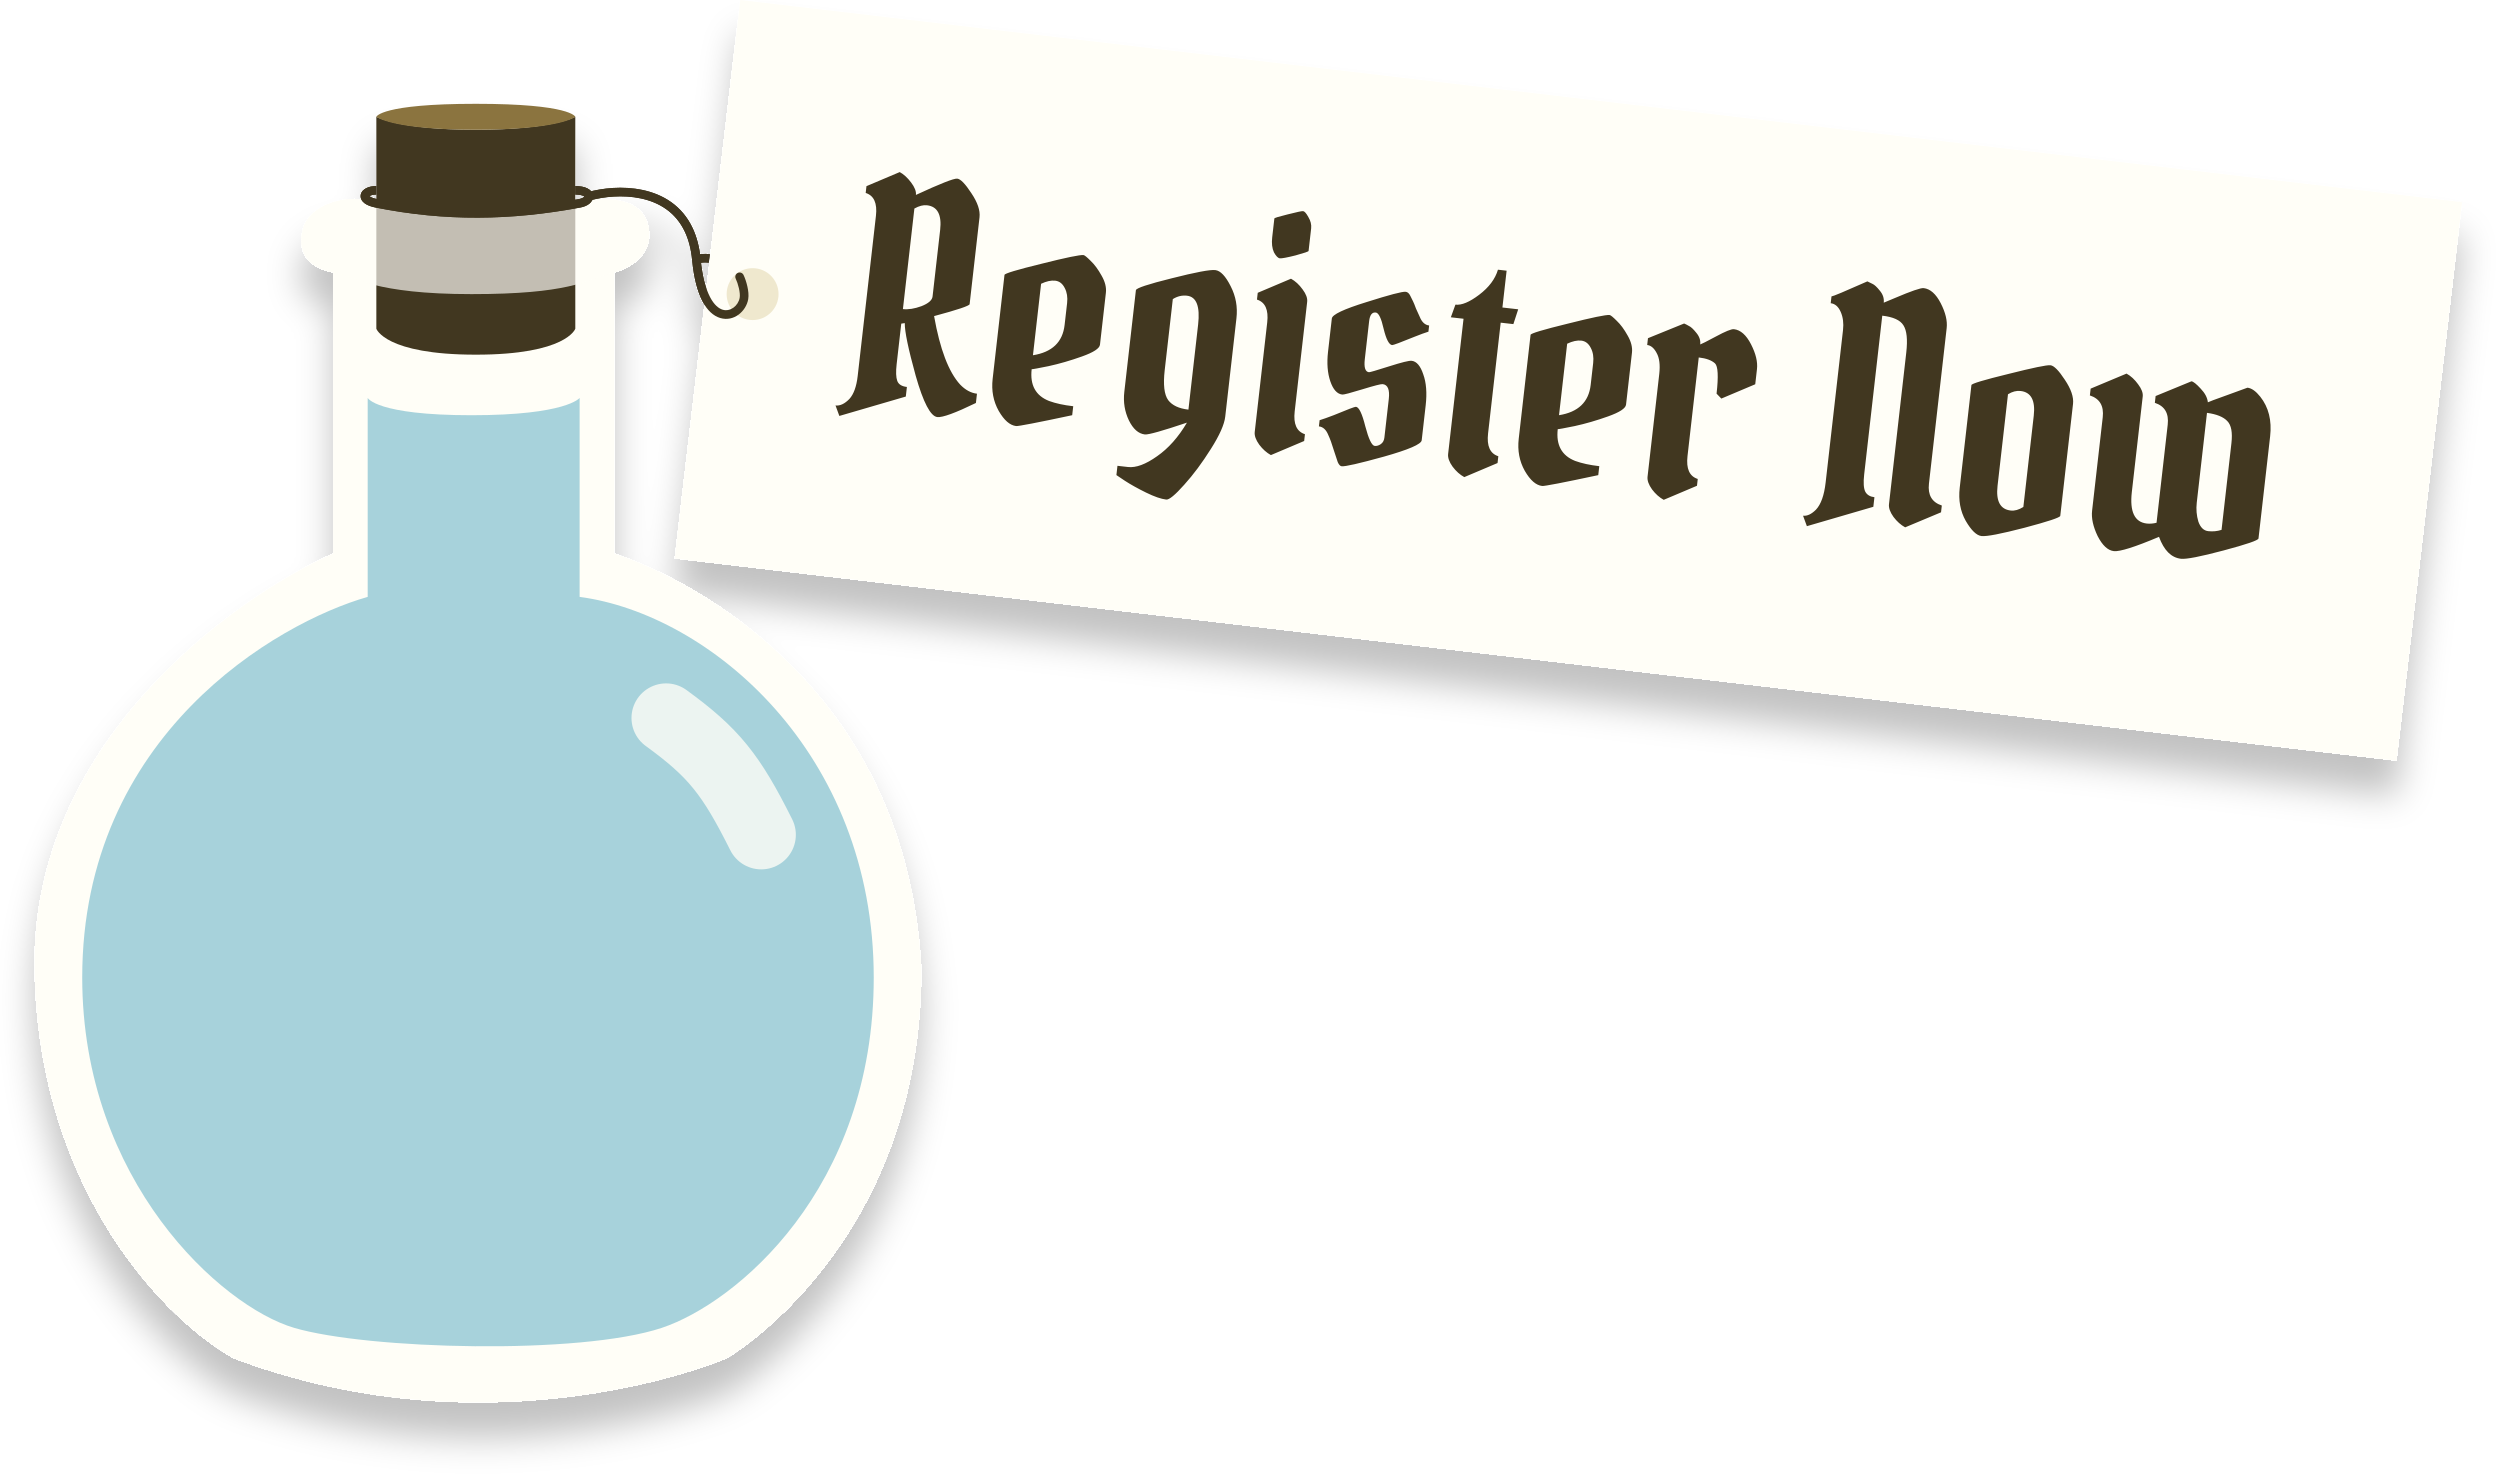
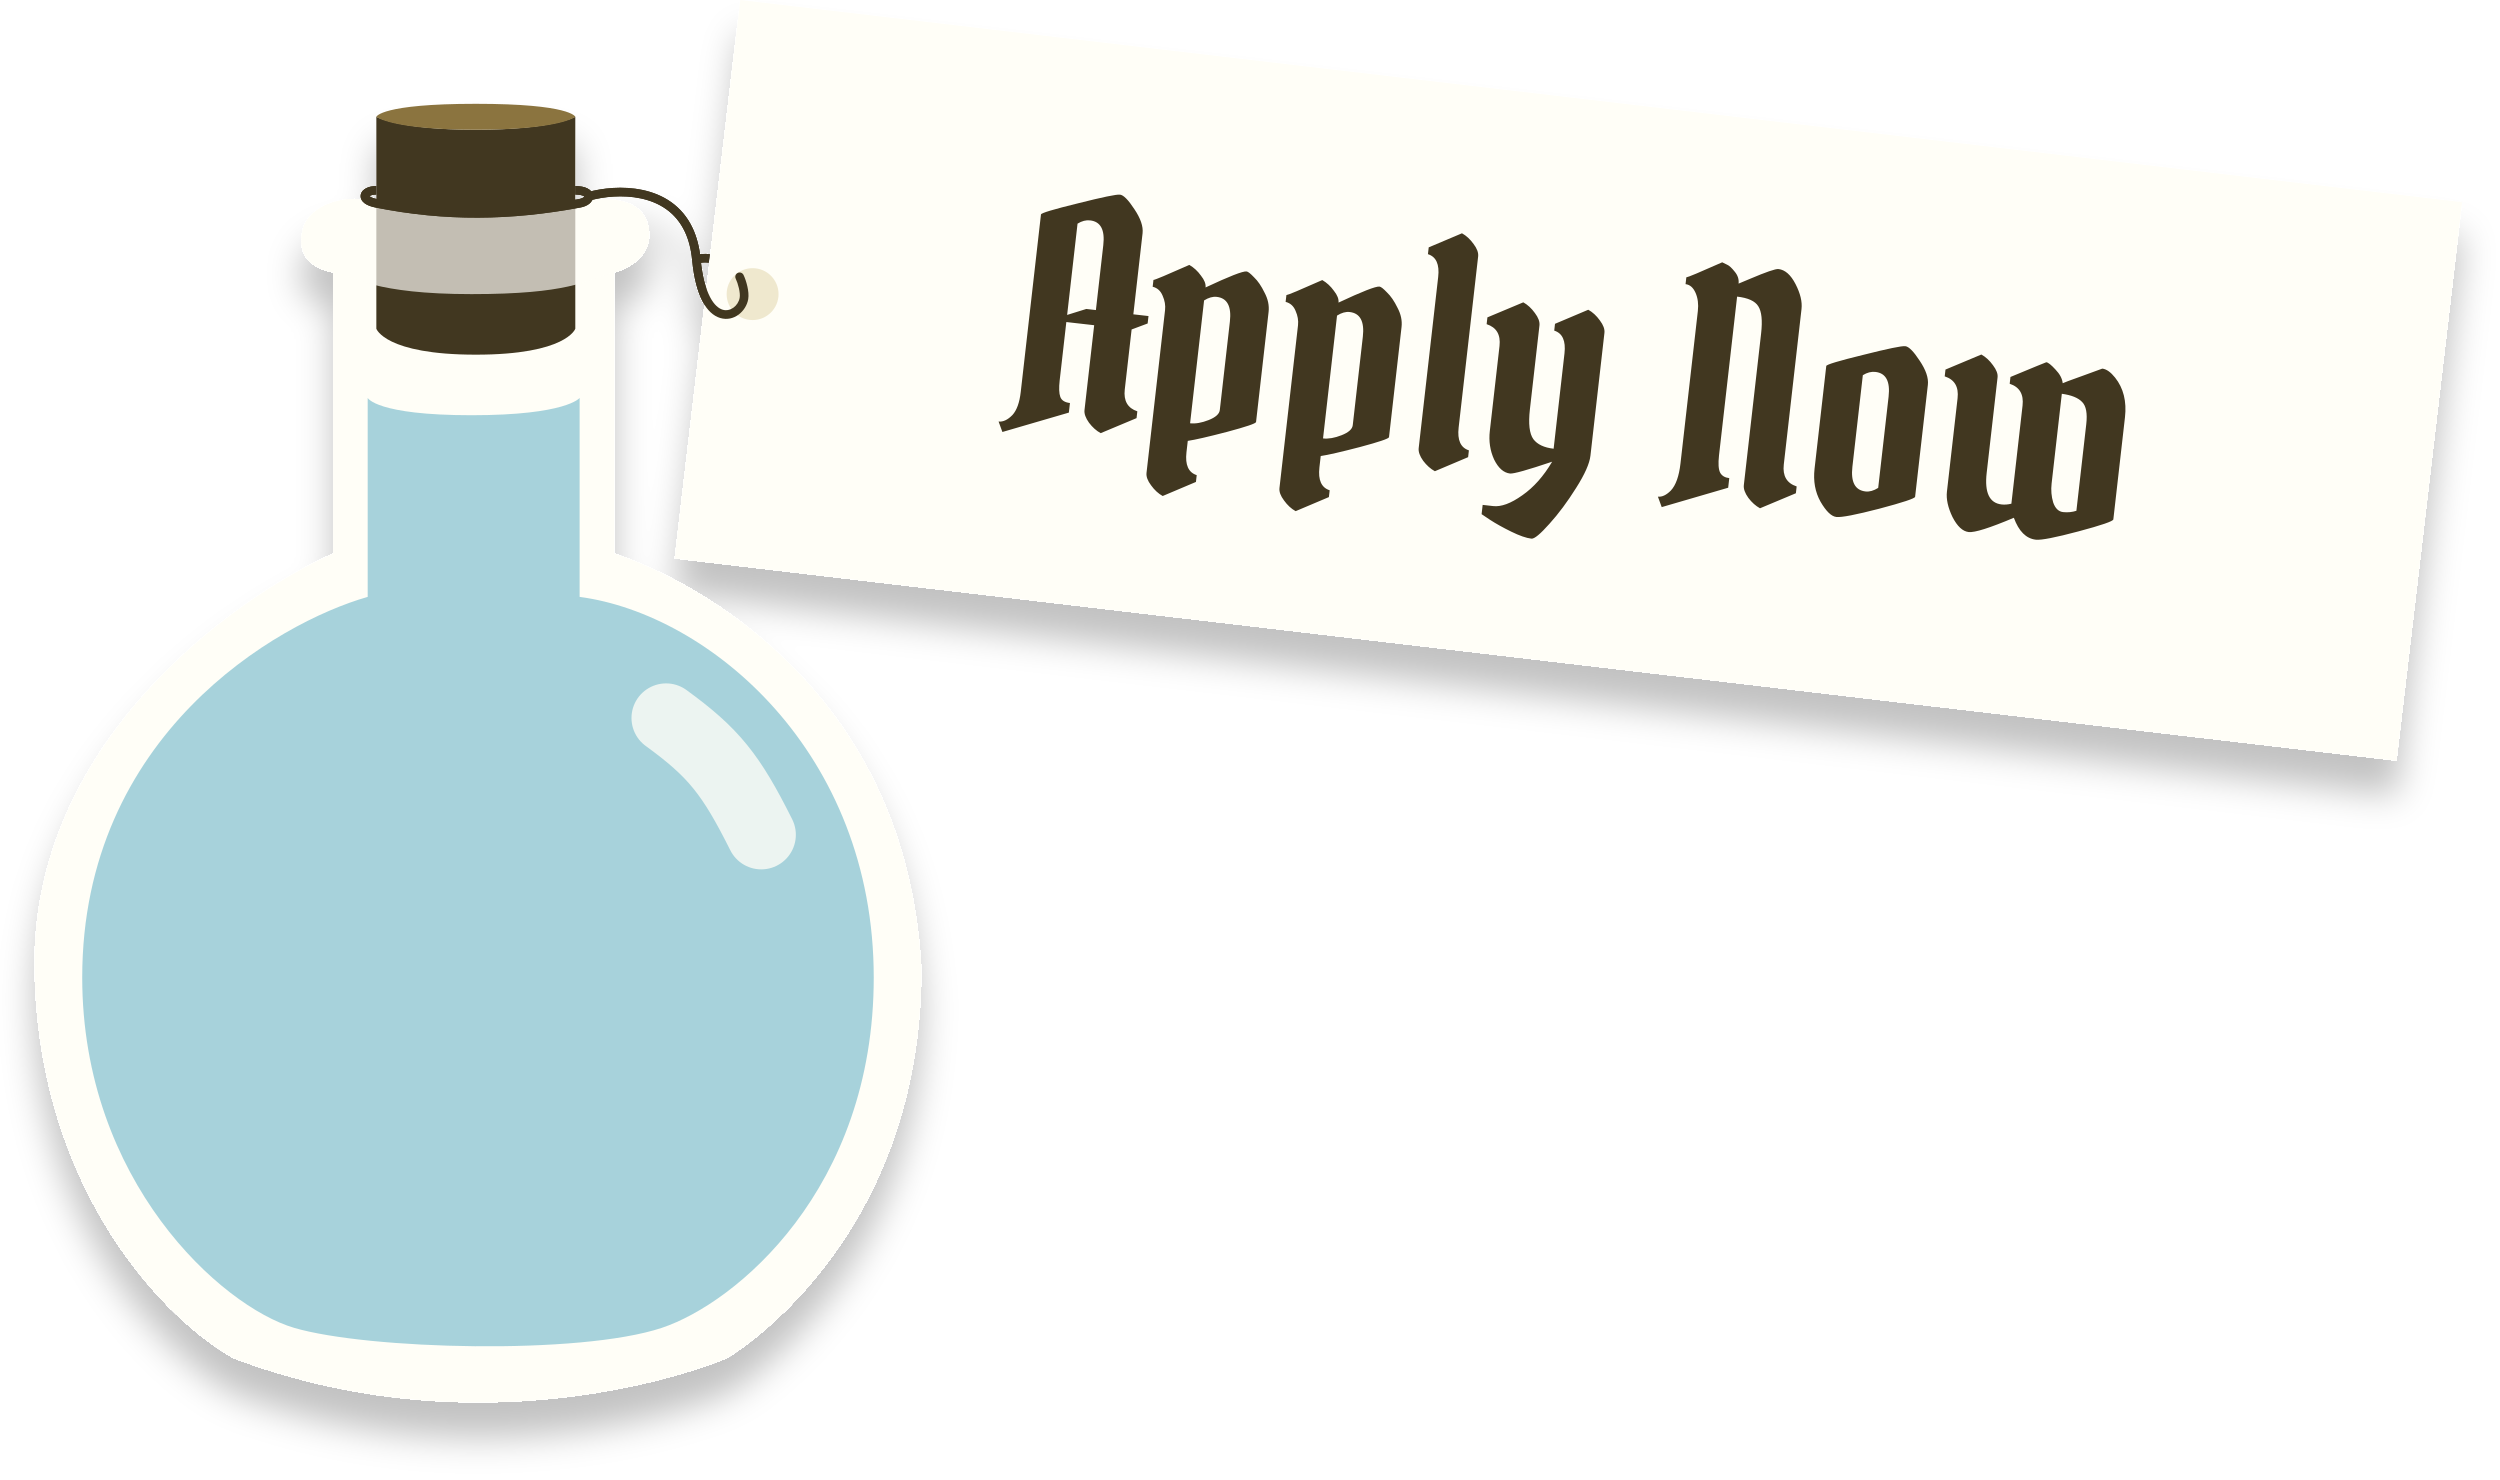
<svg xmlns="http://www.w3.org/2000/svg" width="289" height="171" viewBox="0 0 289 171" fill="none">
  <g filter="url(#filter0_d_5142_3359)">
    <path d="M38.505 64V25C38.505 25 41.505 28.5 55.005 28.5C68.505 28.5 71.005 25 71.005 25V64C71.005 64 104.505 74 106.505 112C106.505 144 84.005 157 84.005 157C84.005 157 57.505 168.5 27.005 157C19.505 152.833 4.405 138 4.005 112C3.605 86 26.838 69.167 38.505 64Z" fill="#FFFEF7" />
    <path d="M42.505 69V46C42.505 46 43.505 48 54.505 48C65.505 48 67.005 46 67.005 46V69C82.005 71 101.005 86.957 101.005 113C101.005 137.5 85.005 150.667 76.505 153.5C67.005 156.667 42.505 156 34.005 153.5C25.567 151.018 9.505 136.5 9.505 113C9.505 84.989 32.005 72 42.505 69Z" fill="#A7D2DB" />
    <path d="M41.005 23C38.005 23 35.505 24.5 35.005 26.5C34.205 29.7 36.217 31.042 38.505 31.5C41.005 32 43.29 34 54.505 34C65.72 34 67.505 32.5 71.005 31.5C73.113 30.898 75.405 29.3 75.005 26.5C74.505 23 70.839 23 69.005 23C65.373 23 59.795 25 54.505 25C48.63 25 43.11 23 41.005 23Z" fill="#FFFEF7" />
    <path d="M43.505 38V13.5C43.505 13.5 46.005 15 55.005 15C64.005 15 66.505 13.5 66.505 13.5V38C66.505 38 65.505 41 55.005 41C44.505 41 43.505 38 43.505 38Z" fill="#413720" />
    <path opacity="0.68" d="M41.005 23C38.005 23 35.505 24.5 35.005 26.5C34.205 29.7 36.217 31.042 38.505 31.5C41.005 32 43.29 34 54.505 34C65.72 34 67.505 32.5 71.005 31.5C73.113 30.898 75.405 29.3 75.005 26.5C74.505 23 70.839 23 69.005 23C65.373 23 59.795 25 54.505 25C48.63 25 43.11 23 41.005 23Z" fill="#FFFEF7" />
    <path d="M55.005 15C64.819 15 66.505 13.5 66.505 13.5C66.505 13.5 66.005 12 55.005 12C44.005 12 43.505 13.5 43.505 13.5C43.505 13.5 45.192 15 55.005 15Z" fill="#8B743F" />
    <path opacity="0.78" d="M77 83C82.5 87 84.5 89.5 88 96.5" stroke="#FFFEF7" stroke-width="8" stroke-linecap="round" />
    <path d="M43.5 23.5L43.598 23.01L43.5 23.5ZM67 23.5L66.908 23.009L67 23.5ZM68.066 22.693L67.567 22.724L68.066 22.693ZM86 34.5L85.507 34.414L86 34.5ZM86.153 32.283C86.034 32.034 85.735 31.93 85.486 32.05C85.237 32.169 85.133 32.468 85.252 32.717L85.703 32.5L86.153 32.283ZM79.62 26.58L80.072 26.368L79.62 26.58ZM43.5 22V21.5C43.069 21.5 42.678 21.578 42.369 21.728C42.074 21.87 41.77 22.122 41.697 22.506C41.616 22.924 41.846 23.271 42.144 23.496C42.439 23.719 42.865 23.883 43.402 23.99L43.5 23.5L43.598 23.01C43.135 22.917 42.874 22.794 42.747 22.698C42.623 22.604 42.697 22.601 42.678 22.694C42.667 22.753 42.645 22.705 42.803 22.628C42.947 22.559 43.181 22.5 43.5 22.5V22ZM43.5 23.5L43.402 23.99C51.471 25.604 59.036 25.502 67.092 23.991L67 23.5L66.908 23.009C58.964 24.498 51.529 24.596 43.598 23.01L43.5 23.5ZM67 23.5L67.092 23.991C67.504 23.914 67.859 23.768 68.12 23.559C68.379 23.352 68.588 23.041 68.565 22.662L68.066 22.693L67.567 22.724C67.564 22.671 67.596 22.697 67.495 22.779C67.396 22.858 67.208 22.952 66.908 23.009L67 23.5ZM68.066 22.693L68.565 22.662C68.539 22.238 68.237 21.937 67.89 21.764C67.539 21.59 67.069 21.5 66.5 21.5L66.5 22L66.5 22.5C66.978 22.5 67.279 22.578 67.444 22.66C67.612 22.743 67.571 22.789 67.567 22.724L68.066 22.693ZM80.5 30L80.002 30.047C80.206 32.185 80.635 33.733 81.196 34.809C81.758 35.886 82.473 36.525 83.252 36.76C84.835 37.237 86.251 35.978 86.493 34.586L86 34.5L85.507 34.414C85.341 35.373 84.406 36.064 83.541 35.803C83.097 35.669 82.563 35.267 82.083 34.346C81.602 33.424 81.194 32.015 80.998 29.953L80.5 30ZM86 34.5L86.493 34.586C86.636 33.763 86.488 32.977 86.153 32.283L85.703 32.5L85.252 32.717C85.508 33.246 85.611 33.821 85.507 34.414L86 34.5ZM82 29.879L82.065 29.383C81.484 29.307 80.893 29.342 80.342 29.526L80.5 30L80.658 30.474C81.042 30.346 81.477 30.315 81.935 30.375L82 29.879ZM68.066 22.693L68.2 23.174C69.743 22.744 71.967 22.491 74.068 22.936C76.154 23.378 78.088 24.497 79.167 26.793L79.62 26.58L80.072 26.368C78.827 23.719 76.584 22.447 74.275 21.958C71.98 21.472 69.589 21.748 67.931 22.211L68.066 22.693ZM79.62 26.58L79.167 26.793C79.583 27.678 79.879 28.75 80.002 30.047L80.5 30L80.998 29.953C80.865 28.557 80.543 27.37 80.072 26.368L79.62 26.58Z" fill="#413720" />
    <rect x="85.58" width="200.395" height="65" transform="rotate(6.69673 85.5798 0)" fill="#FFFEF7" />
    <circle cx="87" cy="34" r="3" fill="#EFE8CE" />
    <path d="M43.5 23.5L43.598 23.01L43.5 23.5ZM67 23.5L66.908 23.009L67 23.5ZM68.066 22.693L67.567 22.724L68.066 22.693ZM86 34.5L85.507 34.414L86 34.5ZM85.951 31.783C85.831 31.534 85.532 31.43 85.283 31.55C85.034 31.669 84.93 31.968 85.049 32.217L85.5 32L85.951 31.783ZM79.649 26.644L79.195 26.853L79.649 26.644ZM43.5 22V21.5C43.069 21.5 42.678 21.578 42.369 21.728C42.074 21.87 41.77 22.122 41.697 22.506C41.616 22.924 41.846 23.271 42.144 23.496C42.439 23.719 42.865 23.883 43.402 23.99L43.5 23.5L43.598 23.01C43.135 22.917 42.874 22.794 42.747 22.698C42.623 22.604 42.697 22.601 42.678 22.694C42.667 22.753 42.645 22.705 42.803 22.628C42.947 22.559 43.181 22.5 43.5 22.5V22ZM43.5 23.5L43.402 23.99C51.471 25.604 59.036 25.502 67.092 23.991L67 23.5L66.908 23.009C58.964 24.498 51.529 24.596 43.598 23.01L43.5 23.5ZM67 23.5L67.092 23.991C67.504 23.914 67.859 23.768 68.12 23.559C68.379 23.352 68.588 23.041 68.565 22.662L68.066 22.693L67.567 22.724C67.564 22.671 67.596 22.697 67.495 22.779C67.396 22.858 67.208 22.952 66.908 23.009L67 23.5ZM68.066 22.693L68.565 22.662C68.539 22.238 68.237 21.937 67.89 21.764C67.539 21.59 67.069 21.5 66.5 21.5L66.5 22L66.5 22.5C66.978 22.5 67.279 22.578 67.444 22.66C67.612 22.743 67.571 22.789 67.567 22.724L68.066 22.693ZM80.5 30L80.002 30.047C80.206 32.185 80.635 33.733 81.196 34.809C81.758 35.886 82.473 36.525 83.252 36.76C84.835 37.237 86.251 35.978 86.493 34.586L86 34.5L85.507 34.414C85.341 35.373 84.406 36.064 83.541 35.803C83.097 35.669 82.563 35.267 82.083 34.346C81.602 33.424 81.194 32.015 80.998 29.953L80.5 30ZM86 34.5L86.493 34.586C86.571 34.134 86.503 33.585 86.394 33.104C86.284 32.613 86.117 32.128 85.951 31.783L85.5 32L85.049 32.217C85.178 32.484 85.322 32.895 85.419 33.324C85.518 33.763 85.552 34.158 85.507 34.414L86 34.5ZM82 29.879L82.065 29.383C81.484 29.307 80.893 29.342 80.342 29.526L80.5 30L80.658 30.474C81.042 30.346 81.477 30.315 81.935 30.375L82 29.879ZM68.066 22.693L68.2 23.174C69.75 22.742 71.986 22.489 74.094 22.942C76.188 23.392 78.126 24.526 79.195 26.853L79.649 26.644L80.103 26.435C78.871 23.752 76.623 22.462 74.304 21.964C72.001 21.47 69.596 21.746 67.931 22.211L68.066 22.693ZM79.649 26.644L79.195 26.853C79.596 27.726 79.882 28.779 80.002 30.047L80.5 30L80.998 29.953C80.868 28.588 80.558 27.423 80.103 26.435L79.649 26.644Z" fill="#413720" />
-     <path d="M107.158 23.729C106.729 23.68 106.243 23.806 105.702 24.107L104.377 35.731C104.997 35.802 105.711 35.69 106.517 35.395C107.326 35.077 107.756 34.703 107.804 34.274L108.681 26.584C108.882 24.819 108.374 23.868 107.158 23.729ZM99.148 43.469L101.259 24.941C101.425 23.486 101.029 22.608 100.074 22.306L100.163 21.519L104.008 19.892C104.463 20.137 104.901 20.537 105.321 21.092C105.741 21.647 105.927 22.127 105.881 22.533C108.686 21.234 110.28 20.606 110.661 20.65C111.043 20.693 111.583 21.25 112.282 22.32C113.006 23.393 113.322 24.323 113.233 25.11L112.088 35.161C112.066 35.351 110.697 35.811 107.981 36.541C108.657 40.362 109.661 43 110.992 44.456C111.597 45.081 112.246 45.432 112.937 45.511L112.815 46.584C110.437 47.739 108.95 48.282 108.354 48.214C107.567 48.124 106.734 46.532 105.855 43.436C104.999 40.343 104.578 38.315 104.592 37.35L104.186 37.413L103.652 42.098C103.551 42.98 103.575 43.623 103.722 44.027C103.869 44.43 104.241 44.665 104.837 44.733L104.711 45.842L97.028 48.083L96.586 46.873C97.111 46.933 97.647 46.68 98.194 46.114C98.691 45.567 99.009 44.685 99.148 43.469ZM125.258 29.487C125.377 29.501 125.653 29.725 126.087 30.161C126.523 30.573 126.941 31.14 127.342 31.862C127.746 32.56 127.912 33.219 127.841 33.84L127.157 39.849C127.108 40.278 126.416 40.73 125.082 41.206C123.747 41.682 122.461 42.055 121.222 42.325C120.01 42.573 119.357 42.692 119.261 42.681C119.052 44.517 119.722 45.741 121.271 46.352C122.036 46.633 122.967 46.835 124.064 46.96L123.946 47.998C119.886 48.863 117.724 49.281 117.462 49.252C116.747 49.17 116.076 48.586 115.451 47.501C114.829 46.391 114.595 45.157 114.75 43.797L116.119 31.779C116.138 31.612 117.564 31.183 120.397 30.491C123.232 29.776 124.852 29.441 125.258 29.487ZM123.358 35.032C123.434 34.364 123.343 33.786 123.084 33.297C122.829 32.785 122.462 32.502 121.985 32.448C121.508 32.393 120.963 32.512 120.35 32.805L119.409 41.067C121.623 40.716 122.843 39.55 123.068 37.571L123.358 35.032ZM131.31 33.546C131.337 33.308 132.718 32.849 135.452 32.17C138.213 31.47 139.892 31.154 140.488 31.222C141.084 31.29 141.677 31.913 142.268 33.092C142.861 34.246 143.083 35.479 142.933 36.791L141.637 48.165C141.534 49.071 140.982 50.313 139.981 51.89C138.977 53.49 137.951 54.871 136.9 56.032C135.848 57.216 135.154 57.789 134.82 57.751C134.224 57.683 133.446 57.413 132.485 56.942C131.524 56.47 130.707 56.014 130.032 55.575L129.056 54.92L129.178 53.847L130.394 53.986C131.324 54.092 132.446 53.676 133.761 52.739C135.073 51.826 136.223 50.532 137.211 48.857C134.372 49.813 132.75 50.269 132.345 50.223C131.606 50.138 130.991 49.597 130.501 48.599C130.013 47.578 129.836 46.483 129.969 45.314L131.31 33.546ZM138.503 37.518C138.742 35.42 138.313 34.308 137.216 34.183C136.644 34.118 136.097 34.249 135.577 34.576L134.639 42.803C134.449 44.472 134.584 45.623 135.043 46.255C135.505 46.863 136.285 47.229 137.382 47.354L138.503 37.518ZM151.108 34.896L149.666 47.558C149.5 49.013 149.895 49.891 150.851 50.193L150.761 50.98L146.916 52.608C146.416 52.333 145.967 51.932 145.568 51.403C145.172 50.851 144.998 50.36 145.047 49.931L146.49 37.269C146.656 35.814 146.261 34.936 145.305 34.633L145.394 33.847L149.239 32.219C149.739 32.494 150.188 32.907 150.584 33.459C150.982 33.988 151.157 34.467 151.108 34.896ZM147.066 27.443L147.315 25.261C147.323 25.189 147.836 25.03 148.855 24.784C149.9 24.517 150.494 24.391 150.637 24.407C150.804 24.426 151.007 24.655 151.247 25.093C151.511 25.534 151.618 25.968 151.569 26.398L151.272 29.009C151.264 29.08 150.761 29.253 149.764 29.525C148.769 29.774 148.164 29.887 147.95 29.862C147.735 29.838 147.508 29.607 147.268 29.169C147.055 28.709 146.987 28.134 147.066 27.443ZM155.167 45.612C154.571 45.545 154.11 45.033 153.784 44.078C153.458 43.123 153.37 41.99 153.519 40.678L153.96 36.815C154.011 36.362 155.351 35.73 157.98 34.918C160.612 34.083 162.118 33.687 162.5 33.73C162.714 33.755 162.89 33.907 163.027 34.189C163.167 34.446 163.275 34.664 163.351 34.842C163.43 34.996 163.544 35.274 163.691 35.678C163.865 36.06 164.01 36.378 164.126 36.633C164.37 37.24 164.731 37.572 165.208 37.626L165.127 38.341C164.726 38.465 164.197 38.658 163.539 38.921C161.917 39.582 161.047 39.906 160.928 39.892C160.57 39.851 160.243 39.222 159.947 38.005C159.675 36.79 159.372 36.164 159.038 36.126C158.609 36.077 158.354 36.41 158.272 37.125L157.771 41.525C157.662 42.479 157.822 42.98 158.252 43.029C158.347 43.04 159.122 42.814 160.575 42.352C162.029 41.889 162.899 41.674 163.185 41.707C163.757 41.772 164.205 42.294 164.528 43.273C164.878 44.231 164.972 45.425 164.809 46.856L164.348 50.898C164.296 51.351 162.836 51.981 159.966 52.79C157.122 53.577 155.498 53.947 155.093 53.901C154.926 53.882 154.775 53.72 154.641 53.415C154.533 53.089 154.371 52.599 154.156 51.947C153.964 51.297 153.762 50.742 153.548 50.283C153.303 49.676 152.943 49.345 152.466 49.29L152.547 48.575C152.948 48.452 153.489 48.26 154.171 47.999C155.768 47.336 156.627 47.011 156.746 47.024C157.103 47.065 157.464 47.819 157.829 49.285C158.217 50.755 158.578 51.508 158.912 51.547C159.15 51.574 159.388 51.504 159.624 51.338C159.86 51.172 159.997 50.921 160.035 50.588L160.545 46.117C160.667 45.044 160.43 44.473 159.834 44.405C159.643 44.383 158.86 44.584 157.483 45.007C156.106 45.43 155.334 45.632 155.167 45.612ZM174.165 31.291L173.68 35.547L175.504 35.755L174.946 37.467L173.48 37.3L172.021 50.105C171.855 51.56 172.25 52.438 173.206 52.74L173.117 53.527L169.272 55.154C168.772 54.88 168.322 54.479 167.923 53.95C167.527 53.398 167.354 52.907 167.403 52.478L169.184 36.847L167.717 36.68L168.246 35.218C168.961 35.3 169.874 34.921 170.984 34.081C172.121 33.22 172.847 32.252 173.163 31.177L174.165 31.291ZM186.071 36.416C186.19 36.429 186.467 36.654 186.9 37.09C187.336 37.502 187.755 38.069 188.156 38.791C188.559 39.489 188.726 40.148 188.655 40.768L187.97 46.777C187.921 47.207 187.23 47.659 185.895 48.135C184.561 48.611 183.274 48.984 182.036 49.254C180.824 49.502 180.17 49.621 180.075 49.61C179.866 51.446 180.536 52.67 182.084 53.281C182.85 53.561 183.781 53.764 184.877 53.889L184.759 54.926C180.699 55.792 178.538 56.21 178.276 56.18C177.56 56.099 176.89 55.515 176.265 54.429C175.643 53.32 175.409 52.086 175.564 50.726L176.933 38.708C176.952 38.541 178.378 38.112 181.21 37.42C184.045 36.704 185.666 36.37 186.071 36.416ZM184.171 41.96C184.247 41.293 184.156 40.715 183.898 40.226C183.642 39.714 183.276 39.431 182.799 39.376C182.322 39.322 181.777 39.441 181.164 39.734L180.223 47.996C182.437 47.645 183.656 46.479 183.882 44.5L184.171 41.96ZM190.505 39.095L194.684 37.397C194.846 37.464 195.028 37.557 195.232 37.677C195.463 37.776 195.747 38.038 196.085 38.463C196.447 38.89 196.6 39.343 196.546 39.819C196.671 39.785 197.273 39.48 198.354 38.902C199.46 38.304 200.157 38.021 200.443 38.053C201.206 38.14 201.865 38.722 202.418 39.8C202.972 40.878 203.201 41.834 203.106 42.668L202.906 44.421L198.986 46.076L198.435 45.506C198.663 43.503 198.602 42.337 198.254 42.007C197.86 41.648 197.233 41.42 196.375 41.322L195.075 52.732C194.909 54.187 195.304 55.065 196.26 55.367L196.171 56.154L192.326 57.781C191.826 57.507 191.376 57.105 190.977 56.577C190.581 56.024 190.408 55.534 190.457 55.104L191.81 43.229C191.929 42.18 191.828 41.371 191.506 40.803C191.208 40.238 190.845 39.931 190.416 39.882L190.505 39.095ZM211.043 55.783L213.053 38.149C213.142 37.362 213.053 36.664 212.784 36.053C212.515 35.443 212.131 35.109 211.63 35.052L211.72 34.266C211.889 34.261 213.272 33.681 215.867 32.528C216.029 32.594 216.223 32.689 216.451 32.812C216.681 32.91 216.965 33.172 217.303 33.597C217.665 34.025 217.818 34.489 217.76 34.99C217.912 34.935 218.343 34.754 219.054 34.449C220.933 33.648 222.039 33.267 222.373 33.305C223.136 33.392 223.794 33.974 224.348 35.052C224.901 36.13 225.131 37.086 225.036 37.92L222.986 55.912C222.836 57.224 223.332 58.065 224.473 58.437L224.384 59.224L220.236 60.961C219.736 60.687 219.287 60.285 218.888 59.757C218.492 59.205 218.318 58.714 218.367 58.284L220.364 40.758C220.535 39.255 220.426 38.204 220.035 37.604C219.668 37.007 218.853 36.636 217.589 36.492L215.499 54.842C215.39 55.795 215.435 56.465 215.632 56.85C215.833 57.211 216.183 57.42 216.684 57.477L216.558 58.586L208.875 60.826L208.433 59.616C208.91 59.671 209.407 59.438 209.926 58.917C210.502 58.306 210.875 57.262 211.043 55.783ZM226.543 56.39L227.896 44.515C227.915 44.348 229.341 43.918 232.173 43.227C235.009 42.511 236.629 42.176 237.034 42.222C237.44 42.269 237.992 42.827 238.692 43.897C239.415 44.969 239.731 45.899 239.642 46.686L238.167 59.634C238.145 59.825 236.764 60.284 234.024 61.01C231.311 61.716 229.656 62.035 229.06 61.967C228.488 61.901 227.878 61.313 227.232 60.2C226.61 59.091 226.38 57.821 226.543 56.39ZM232.44 59.018C232.893 59.07 233.379 58.932 233.9 58.605L235.102 48.053C235.303 46.288 234.795 45.337 233.579 45.198C233.102 45.144 232.617 45.27 232.123 45.576L230.917 56.163C230.716 57.928 231.223 58.88 232.44 59.018ZM250.588 49.093C250.737 47.781 250.241 46.94 249.1 46.568L249.19 45.781C251.928 44.644 253.309 44.077 253.333 44.079C253.547 44.104 253.902 44.386 254.396 44.925C254.893 45.441 255.171 45.968 255.23 46.506C255.284 46.464 256.053 46.177 257.539 45.645C259.027 45.09 259.783 44.814 259.807 44.817C260.284 44.871 260.776 45.217 261.283 45.855C262.255 47.077 262.636 48.606 262.427 50.442L261.082 62.245C261.058 62.46 259.713 62.923 257.047 63.633C254.382 64.344 252.739 64.664 252.119 64.594C250.998 64.466 250.152 63.621 249.581 62.058C246.79 63.238 245.049 63.788 244.357 63.709C243.665 63.631 243.043 63.052 242.489 61.975C241.962 60.876 241.748 59.898 241.846 59.039L243.076 48.237C243.226 46.925 242.73 46.084 241.589 45.712L241.678 44.925L245.826 43.188C246.326 43.462 246.774 43.876 247.17 44.428C247.569 44.956 247.745 45.423 247.699 45.829L246.439 56.881C246.181 59.147 246.756 60.359 248.163 60.52C248.52 60.56 248.898 60.531 249.296 60.431L250.588 49.093ZM253.946 58.099C253.859 58.862 253.92 59.594 254.13 60.294C254.367 60.973 254.748 61.343 255.272 61.402C255.797 61.462 256.31 61.412 256.811 61.252L257.952 51.236C258.094 49.996 257.937 49.145 257.482 48.683C257.031 48.196 256.246 47.877 255.128 47.726L253.946 58.099Z" fill="#413720" />
+     <path d="M117.996 45.324L120.336 24.793C120.355 24.626 121.78 24.197 124.613 23.505C127.448 22.789 129.069 22.454 129.474 22.5C129.879 22.547 130.432 23.105 131.131 24.175C131.854 25.248 132.171 26.177 132.081 26.964L131.014 36.336L132.766 36.535L132.668 37.394L130.814 38.088L130.023 45.028C129.874 46.339 130.358 47.179 131.475 47.548L131.386 48.335L127.238 50.073C126.738 49.798 126.289 49.397 125.89 48.868C125.494 48.316 125.32 47.825 125.369 47.396L126.486 37.595L123.267 37.228L122.501 43.953C122.4 44.835 122.423 45.478 122.571 45.881C122.718 46.285 123.09 46.52 123.686 46.588L123.56 47.697L115.877 49.938L115.435 48.728C115.959 48.788 116.495 48.535 117.043 47.969C117.54 47.422 117.858 46.54 117.996 45.324ZM126.019 25.477C125.542 25.422 125.057 25.548 124.563 25.854L123.361 36.406L125.577 35.716L126.686 35.843L127.541 28.331C127.743 26.567 127.235 25.615 126.019 25.477ZM140.652 34.318C140.199 34.266 139.712 34.404 139.192 34.731L137.574 48.931C138.194 49.002 138.908 48.878 139.718 48.56C140.527 48.241 140.957 47.855 141.009 47.402L142.175 37.173C142.376 35.408 141.868 34.456 140.652 34.318ZM132.537 54.662L134.68 35.848C134.743 35.299 134.649 34.745 134.399 34.185C134.172 33.628 133.789 33.282 133.249 33.148L133.338 32.361C133.508 32.357 134.89 31.777 137.486 30.624C138.007 30.925 138.455 31.338 138.83 31.864C139.231 32.368 139.409 32.824 139.363 33.229C142.094 31.946 143.674 31.329 144.103 31.378C144.27 31.397 144.558 31.623 144.968 32.056C145.404 32.468 145.808 33.057 146.179 33.824C146.577 34.57 146.734 35.313 146.65 36.052L145.199 48.786C145.18 48.953 144.062 49.332 141.845 49.925C139.654 50.497 138.141 50.844 137.306 50.966L137.155 52.289C136.989 53.744 137.384 54.623 138.34 54.925L138.251 55.712L134.406 57.339C133.906 57.064 133.458 56.651 133.061 56.099C132.663 55.57 132.488 55.091 132.537 54.662ZM156.021 36.069C155.568 36.017 155.081 36.155 154.561 36.482L152.943 50.682C153.563 50.753 154.278 50.629 155.087 50.311C155.896 49.992 156.327 49.607 156.378 49.154L157.544 38.924C157.745 37.159 157.237 36.208 156.021 36.069ZM147.906 56.413L150.05 37.599C150.112 37.05 150.018 36.496 149.768 35.936C149.542 35.379 149.158 35.033 148.618 34.899L148.708 34.112C148.877 34.108 150.26 33.528 152.855 32.375C153.376 32.676 153.824 33.089 154.199 33.615C154.601 34.12 154.778 34.575 154.732 34.98C157.463 33.697 159.043 33.08 159.472 33.129C159.639 33.148 159.927 33.374 160.337 33.807C160.773 34.219 161.177 34.809 161.549 35.575C161.947 36.321 162.104 37.064 162.019 37.803L160.569 50.537C160.55 50.704 159.431 51.084 157.214 51.676C155.023 52.248 153.51 52.595 152.675 52.717L152.524 54.041C152.359 55.495 152.754 56.374 153.71 56.676L153.62 57.463L149.775 59.09C149.275 58.816 148.827 58.402 148.431 57.85C148.032 57.321 147.857 56.842 147.906 56.413ZM170.873 29.645L168.619 49.425C168.453 50.88 168.848 51.758 169.804 52.06L169.715 52.847L165.87 54.474C165.37 54.2 164.92 53.798 164.521 53.27C164.125 52.717 163.952 52.227 164.001 51.797L166.254 32.017C166.42 30.563 166.025 29.684 165.069 29.382L165.159 28.595L169.004 26.968C169.504 27.242 169.952 27.656 170.348 28.208C170.747 28.737 170.922 29.216 170.873 29.645ZM185.472 38.483L183.854 52.683C183.751 53.589 183.199 54.83 182.198 56.407C181.194 58.008 180.168 59.388 179.117 60.549C178.065 61.733 177.371 62.306 177.037 62.269C176.441 62.201 175.663 61.931 174.702 61.459C173.741 60.987 172.924 60.532 172.249 60.092L171.273 59.438L171.395 58.365L172.611 58.503C173.541 58.609 174.663 58.194 175.978 57.256C177.29 56.343 178.44 55.049 179.428 53.374C176.589 54.331 174.967 54.786 174.562 54.74C173.823 54.656 173.208 54.115 172.718 53.117C172.254 52.098 172.089 51.004 172.222 49.835L173.343 39.999C173.492 38.688 172.996 37.846 171.855 37.474L171.944 36.688L176.092 34.95C176.592 35.224 177.04 35.638 177.436 36.19C177.835 36.718 178.01 37.197 177.961 37.627L176.856 47.32C176.666 48.989 176.801 50.14 177.26 50.772C177.722 51.38 178.502 51.747 179.599 51.872L180.854 40.855C181.02 39.4 180.625 38.522 179.669 38.22L179.758 37.433L183.603 35.806C184.103 36.08 184.552 36.493 184.948 37.046C185.346 37.574 185.521 38.053 185.472 38.483ZM194.263 53.579L196.272 35.945C196.362 35.158 196.273 34.459 196.004 33.849C195.735 33.239 195.351 32.905 194.85 32.848L194.939 32.061C195.109 32.056 196.492 31.477 199.087 30.323C199.248 30.39 199.443 30.485 199.67 30.607C199.901 30.706 200.185 30.968 200.523 31.393C200.885 31.82 201.037 32.285 200.98 32.785C201.131 32.73 201.563 32.55 202.274 32.244C204.153 31.444 205.259 31.063 205.593 31.101C206.356 31.188 207.014 31.77 207.568 32.847C208.121 33.925 208.35 34.881 208.255 35.716L206.205 53.707C206.056 55.019 206.552 55.86 207.693 56.232L207.604 57.019L203.456 58.757C202.956 58.482 202.507 58.081 202.108 57.552C201.712 57 201.538 56.509 201.587 56.08L203.584 38.553C203.755 37.051 203.646 36 203.255 35.4C202.888 34.802 202.073 34.432 200.809 34.288L198.718 52.637C198.61 53.591 198.654 54.26 198.852 54.645C199.052 55.006 199.403 55.215 199.904 55.272L199.777 56.381L192.094 58.622L191.653 57.412C192.129 57.466 192.627 57.233 193.145 56.712C193.722 56.102 194.095 55.057 194.263 53.579ZM209.763 54.185L211.116 42.31C211.135 42.143 212.561 41.714 215.393 41.022C218.228 40.306 219.849 39.972 220.254 40.018C220.66 40.064 221.212 40.622 221.911 41.692C222.634 42.765 222.951 43.695 222.862 44.482L221.386 57.43C221.365 57.621 219.984 58.079 217.244 58.806C214.531 59.511 212.876 59.83 212.28 59.762C211.708 59.697 211.098 59.108 210.452 57.996C209.83 56.886 209.6 55.616 209.763 54.185ZM215.659 56.814C216.112 56.865 216.599 56.727 217.119 56.4L218.322 45.849C218.523 44.084 218.015 43.132 216.799 42.994C216.322 42.939 215.837 43.065 215.343 43.371L214.137 53.959C213.936 55.723 214.443 56.675 215.659 56.814ZM233.807 46.888C233.957 45.577 233.461 44.735 232.32 44.364L232.409 43.577C235.148 42.439 236.529 41.872 236.553 41.875C236.767 41.899 237.122 42.181 237.616 42.721C238.113 43.236 238.391 43.763 238.45 44.301C238.503 44.259 239.273 43.972 240.758 43.441C242.247 42.886 243.003 42.61 243.027 42.612C243.504 42.667 243.996 43.013 244.503 43.65C245.475 44.872 245.856 46.401 245.647 48.237L244.302 60.041C244.278 60.255 242.933 60.718 240.267 61.429C237.601 62.14 235.959 62.46 235.339 62.389C234.218 62.261 233.372 61.416 232.801 59.854C230.01 61.033 228.268 61.584 227.577 61.505C226.885 61.426 226.263 60.848 225.709 59.77C225.182 58.672 224.967 57.693 225.065 56.834L226.296 46.032C226.445 44.721 225.95 43.879 224.808 43.508L224.898 42.721L229.045 40.983C229.545 41.258 229.994 41.671 230.39 42.223C230.788 42.752 230.965 43.219 230.918 43.624L229.659 54.677C229.401 56.942 229.975 58.155 231.382 58.315C231.74 58.356 232.118 58.326 232.516 58.227L233.807 46.888ZM237.166 55.894C237.079 56.657 237.14 57.389 237.35 58.089C237.587 58.768 237.967 59.138 238.492 59.198C239.017 59.257 239.53 59.207 240.031 59.047L241.172 49.032C241.313 47.792 241.157 46.941 240.702 46.478C240.25 45.992 239.465 45.673 238.347 45.521L237.166 55.894Z" fill="#413720" />
  </g>
  <defs>
    <filter id="filter0_d_5142_3359" x="0" y="0" width="289" height="171" filterUnits="userSpaceOnUse" color-interpolation-filters="sRGB">
      <feFlood flood-opacity="0" result="BackgroundImageFix" />
      <feColorMatrix in="SourceAlpha" type="matrix" values="0 0 0 0 0 0 0 0 0 0 0 0 0 0 0 0 0 0 127 0" result="hardAlpha" />
      <feOffset dy="4" />
      <feGaussianBlur stdDeviation="2" />
      <feComposite in2="hardAlpha" operator="out" />
      <feColorMatrix type="matrix" values="0 0 0 0 0 0 0 0 0 0 0 0 0 0 0 0 0 0 0.24 0" />
      <feBlend mode="normal" in2="BackgroundImageFix" result="effect1_dropShadow_5142_3359" />
      <feBlend mode="normal" in="SourceGraphic" in2="effect1_dropShadow_5142_3359" result="shape" />
    </filter>
  </defs>
</svg>
